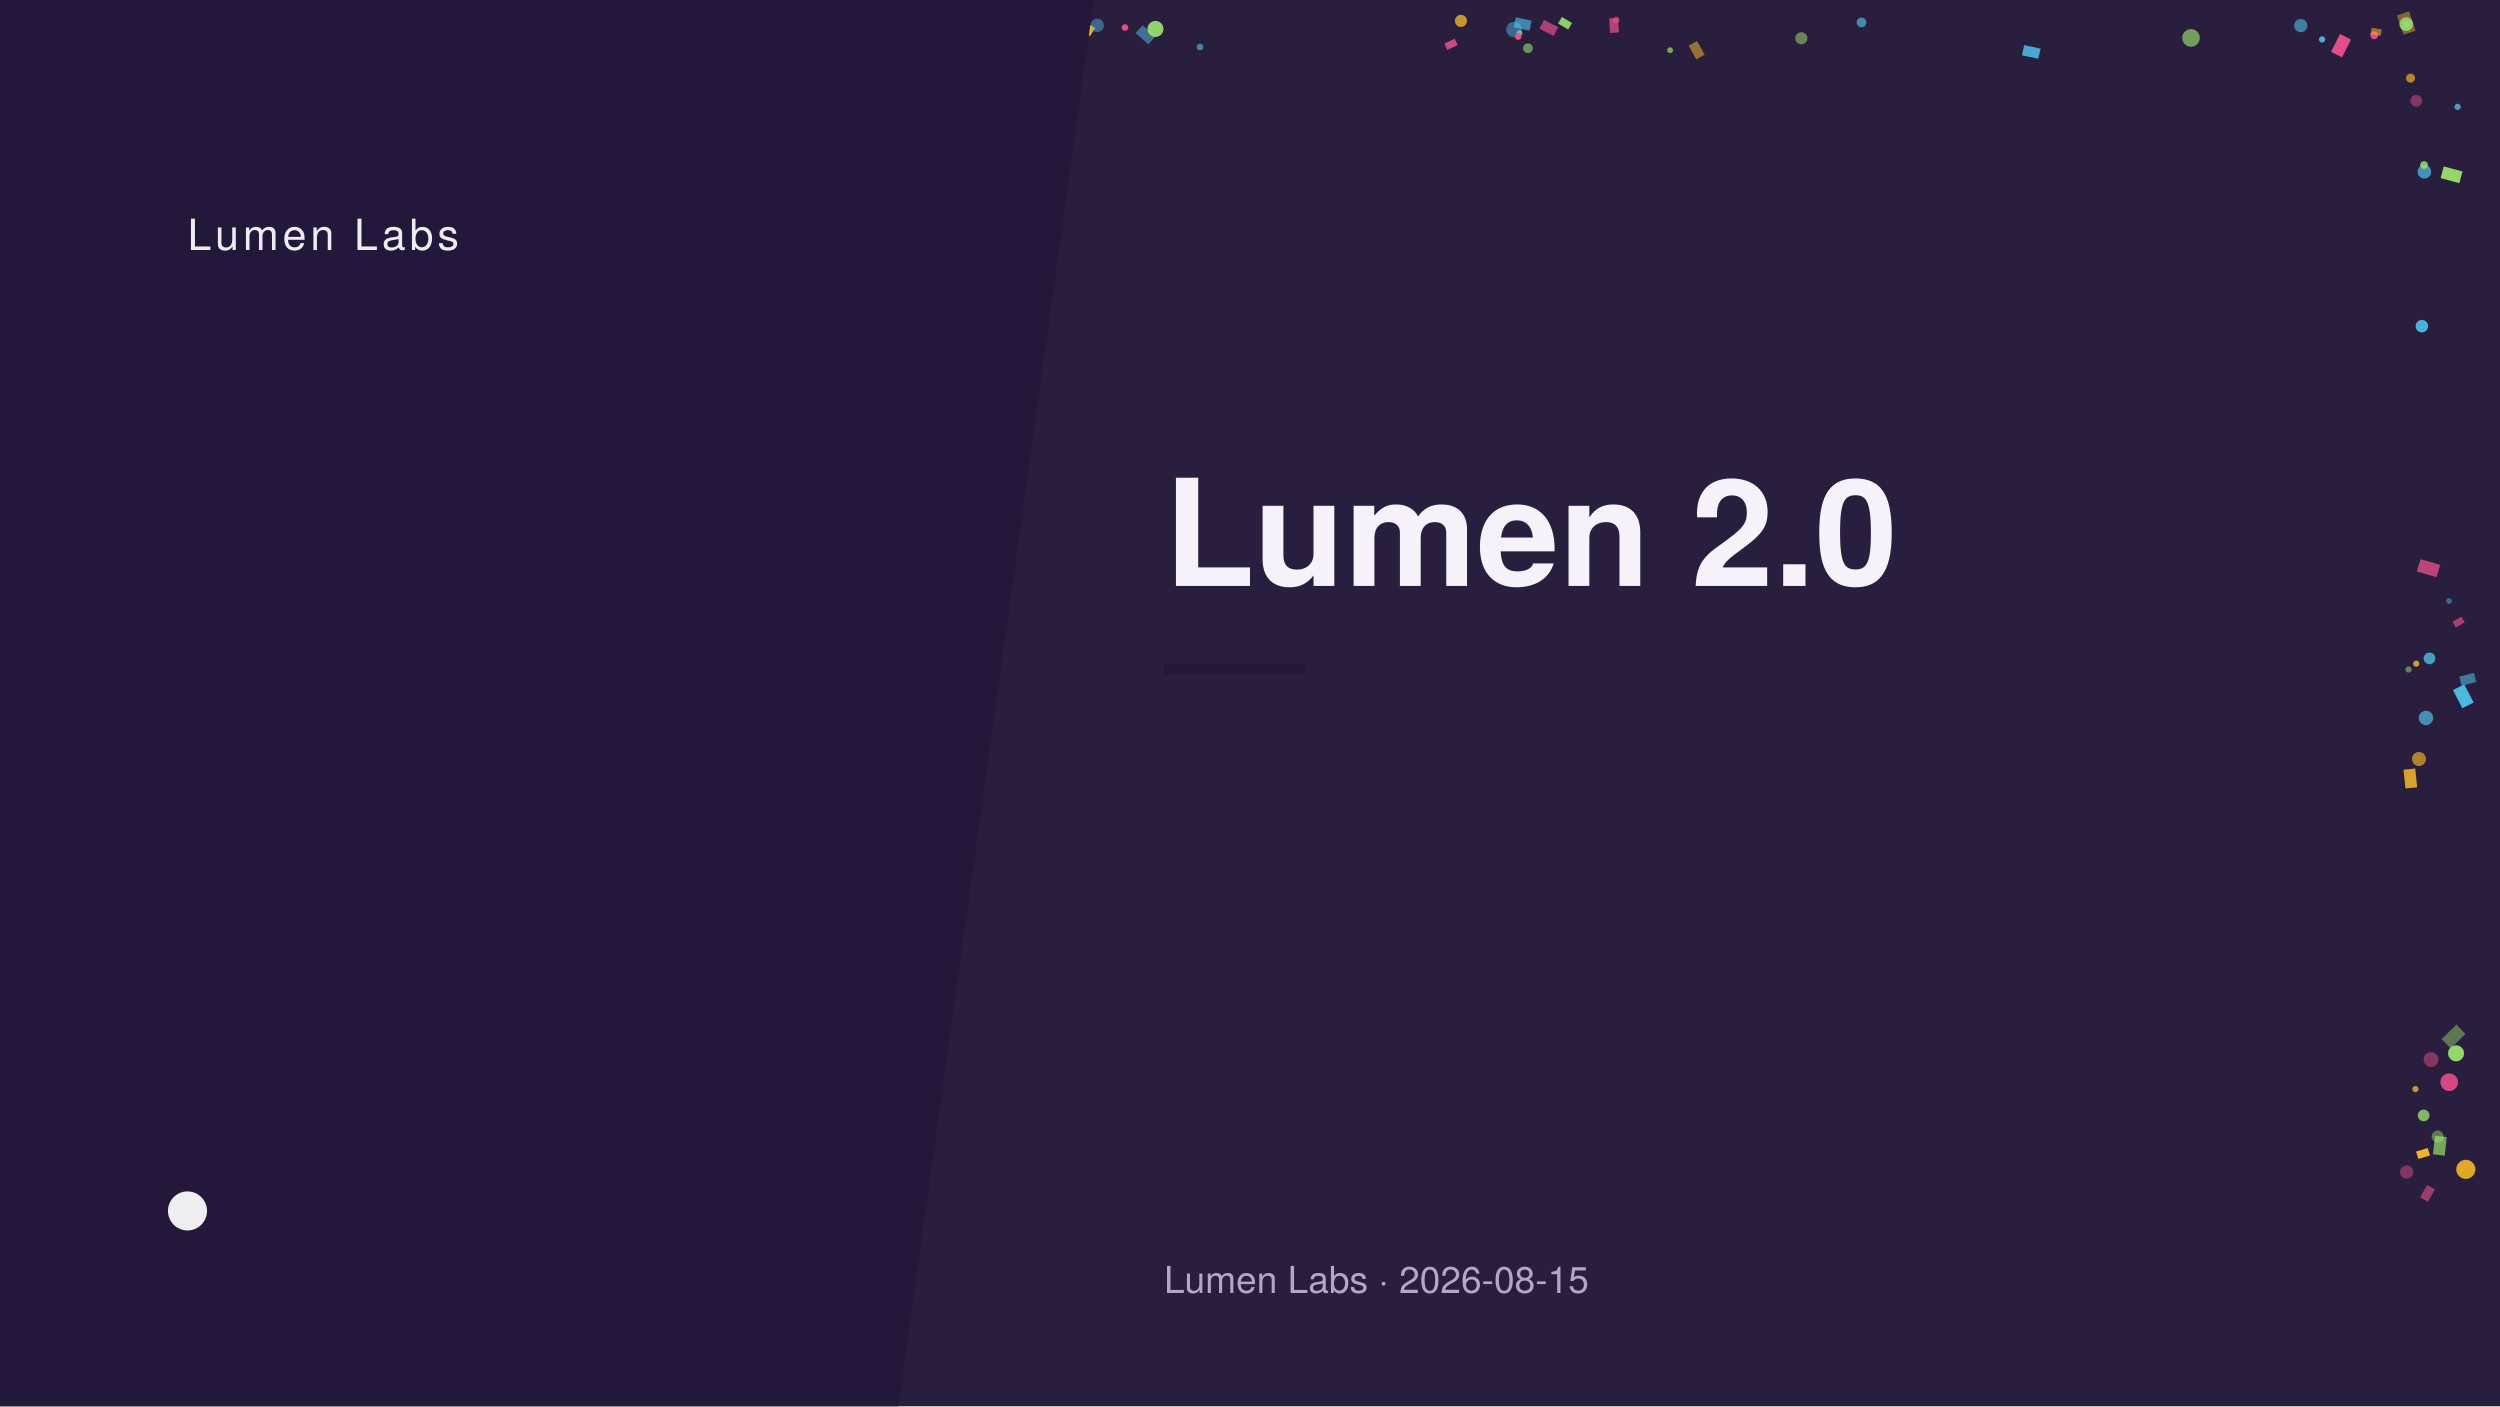
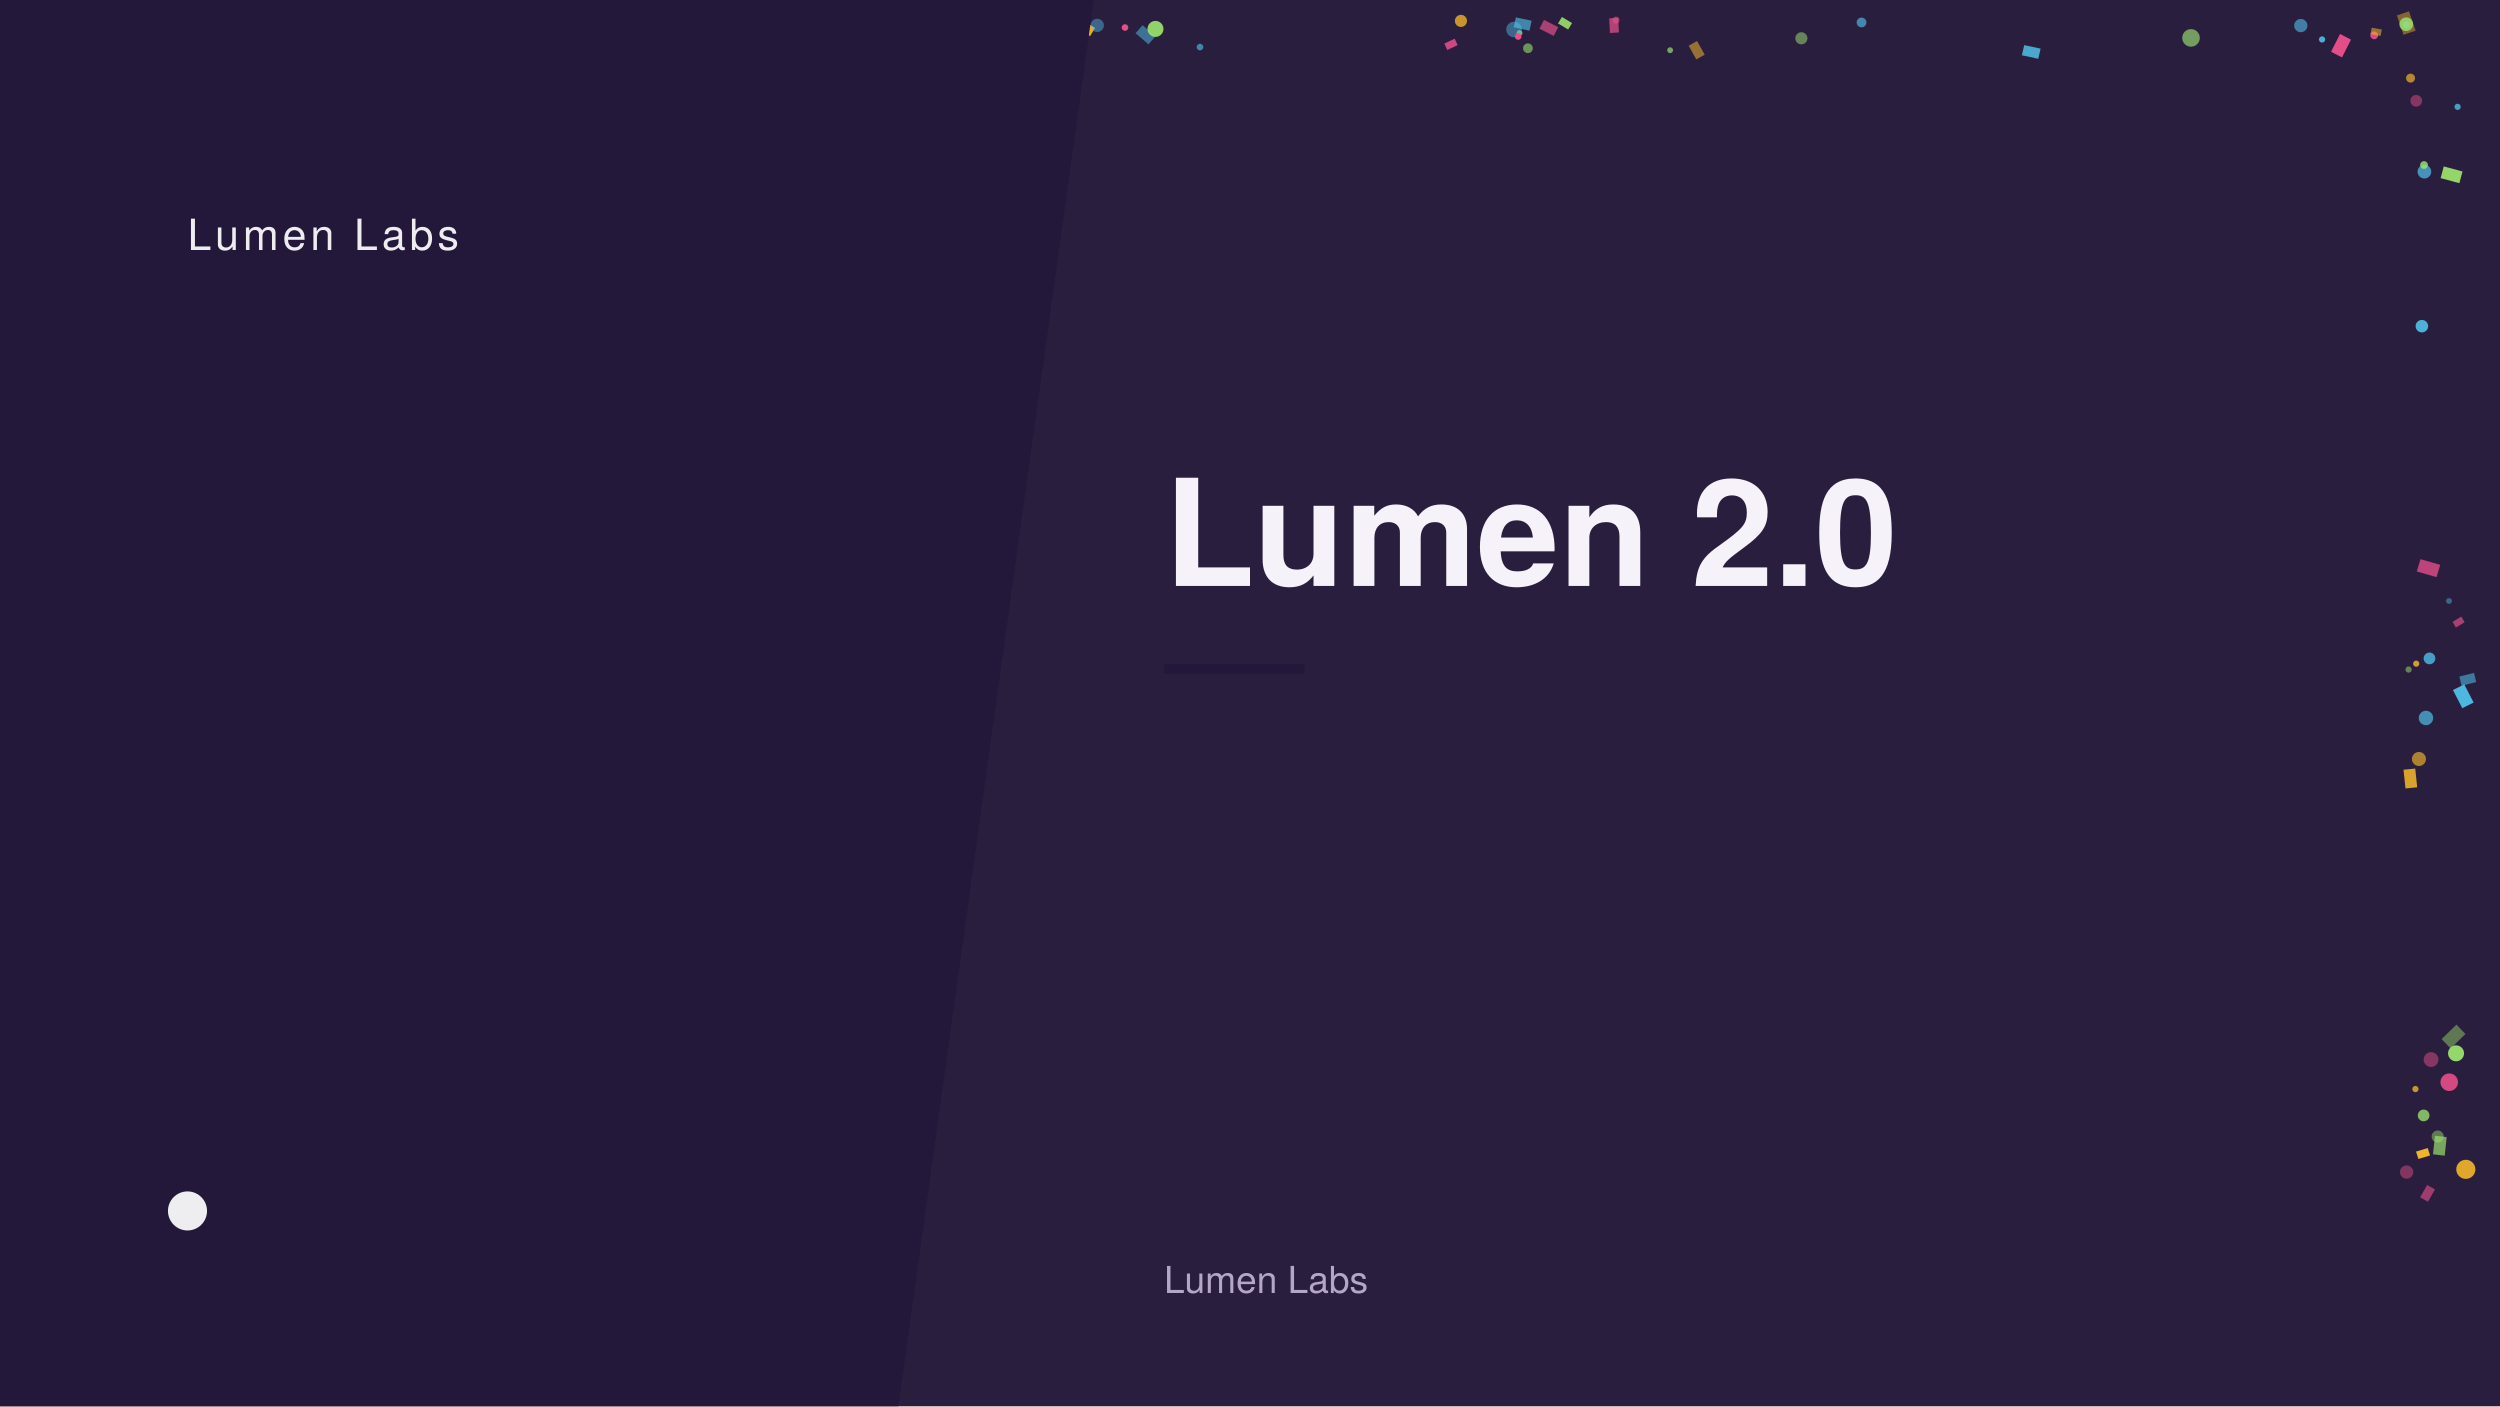
<svg xmlns="http://www.w3.org/2000/svg" viewBox="0 0 1280 720">
  <rect x="0" y="0" width="1280" height="720" fill="#2A1E3F" />
  <g data-decor="true">
    <circle cx="1215.6" cy="18.1" r="2" fill="#E84F8A" opacity="0.92" />
    <circle cx="377.4" cy="16.1" r="5.4" fill="#F0B429" opacity="0.55" />
    <path d="M 585 12.9 L 591.6 18.6 L 588 22.7 L 581.4 17 Z" fill="#4FC1E9" opacity="0.51" />
    <circle cx="373.3" cy="14.5" r="2" fill="#9BE36D" opacity="0.77" />
    <circle cx="108.1" cy="12.7" r="3.1" fill="#E84F8A" opacity="0.93" />
    <path d="M 558.1 18.5 L 551.3 14.3 L 553.9 10.1 L 560.7 14.3 Z" fill="#F0B429" opacity="0.96" />
    <circle cx="561.8" cy="13" r="3.4" fill="#4FC1E9" opacity="0.45" />
    <circle cx="353.5" cy="25" r="2.2" fill="#9BE36D" opacity="0.65" />
    <path d="M 1203.7 20.3 L 1199.1 29.4 L 1193.5 26.5 L 1198.1 17.4 Z" fill="#E84F8A" opacity="0.98" />
    <circle cx="376.3" cy="26.1" r="1.7" fill="#F0B429" opacity="0.84" />
    <circle cx="395.9" cy="24" r="1.7" fill="#4FC1E9" opacity="0.87" />
    <path d="M 105.6 17 L 109.9 12.3 L 112.8 15 L 108.5 19.7 Z" fill="#9BE36D" opacity="0.56" />
    <circle cx="106.2" cy="18.9" r="1.5" fill="#E84F8A" opacity="0.64" />
    <circle cx="155.4" cy="23.2" r="3.4" fill="#F0B429" opacity="0.58" />
    <path d="M 372.5 15.2 L 381.3 18.4 L 379.3 24 L 370.5 20.8 Z" fill="#4FC1E9" opacity="0.92" />
    <circle cx="591.6" cy="14.8" r="4.1" fill="#9BE36D" opacity="0.92" />
    <circle cx="576" cy="14.1" r="1.7" fill="#E84F8A" opacity="0.99" />
    <path d="M 1214.3 14.2 L 1219.5 15.1 L 1218.9 18.4 L 1213.7 17.5 Z" fill="#F0B429" opacity="0.55" />
    <circle cx="953.1" cy="11.5" r="2.5" fill="#4FC1E9" opacity="0.65" />
    <circle cx="778" cy="16.9" r="1.5" fill="#9BE36D" opacity="0.75" />
    <path d="M 746.3 23.1 L 741 25.6 L 739.5 22.3 L 744.8 19.8 Z" fill="#E84F8A" opacity="0.86" />
    <circle cx="309.9" cy="24.4" r="3.1" fill="#F0B429" opacity="0.66" />
    <circle cx="775.2" cy="15.1" r="4" fill="#4FC1E9" opacity="0.46" />
    <path d="M 147.6 13.3 L 156.9 10.7 L 158.6 16.5 L 149.3 19.1 Z" fill="#9BE36D" opacity="0.56" />
    <circle cx="433.1" cy="18.8" r="2.6" fill="#E84F8A" opacity="0.48" />
    <circle cx="100.7" cy="26.8" r="2.2" fill="#F0B429" opacity="0.58" />
    <path d="M 776.1 8.9 L 784.2 10.6 L 783.1 15.7 L 775 14 Z" fill="#4FC1E9" opacity="0.63" />
    <circle cx="855.1" cy="25.7" r="1.5" fill="#9BE36D" opacity="0.69" />
    <circle cx="68.9" cy="22.7" r="2.1" fill="#E84F8A" opacity="0.61" />
    <path d="M 1233.4 5.8 L 1236.8 15.7 L 1230.6 17.8 L 1227.2 7.9 Z" fill="#F0B429" opacity="0.46" />
    <circle cx="1232" cy="12.7" r="1.7" fill="#4FC1E9" opacity="0.81" />
    <circle cx="1121.8" cy="19.4" r="4.5" fill="#9BE36D" opacity="0.65" />
    <path d="M 425.7 26.9 L 427.2 20.3 L 431.3 21.3 L 429.8 27.9 Z" fill="#E84F8A" opacity="0.95" />
    <circle cx="347.8" cy="19" r="2.2" fill="#F0B429" opacity="0.93" />
    <circle cx="155.9" cy="14.5" r="2.1" fill="#4FC1E9" opacity="0.59" />
    <path d="M 154.6 12.2 L 146.9 16.6 L 144.2 11.8 L 151.9 7.4 Z" fill="#9BE36D" opacity="0.85" />
    <circle cx="382.4" cy="17.9" r="2" fill="#E84F8A" opacity="0.68" />
    <circle cx="415.1" cy="17.6" r="3.4" fill="#F0B429" opacity="0.58" />
    <path d="M 1036.4 23.1 L 1044.8 24.9 L 1043.6 30.1 L 1035.2 28.3 Z" fill="#4FC1E9" opacity="0.84" />
    <circle cx="342.2" cy="16" r="4.1" fill="#9BE36D" opacity="0.53" />
    <circle cx="316.4" cy="18.3" r="1.9" fill="#E84F8A" opacity="0.91" />
    <path d="M 335.6 16.2 L 336.2 23.8 L 331.4 24.2 L 330.8 16.6 Z" fill="#F0B429" opacity="0.56" />
    <circle cx="1178" cy="13.1" r="3.4" fill="#4FC1E9" opacity="0.59" />
    <circle cx="1232" cy="12.4" r="3.5" fill="#9BE36D" opacity="0.83" />
    <path d="M 828.5 9.1 L 828.9 16.6 L 824.3 16.9 L 823.9 9.4 Z" fill="#E84F8A" opacity="0.72" />
    <circle cx="430.5" cy="14.3" r="1.5" fill="#F0B429" opacity="0.98" />
    <circle cx="1188.9" cy="20.2" r="1.6" fill="#4FC1E9" opacity="0.88" />
    <path d="M 92.2 15.4 L 91.5 9.5 L 95.2 9 L 95.9 14.9 Z" fill="#9BE36D" opacity="0.96" />
    <circle cx="827.4" cy="10.3" r="1.8" fill="#E84F8A" opacity="0.59" />
    <circle cx="748" cy="10.7" r="3.1" fill="#F0B429" opacity="0.79" />
    <path d="M 544.6 19.2 L 551.2 11.6 L 556 15.8 L 549.4 23.4 Z" fill="#4FC1E9" opacity="0.47" />
    <circle cx="782.3" cy="24.7" r="2.5" fill="#9BE36D" opacity="0.59" />
    <circle cx="777.3" cy="18.7" r="1.7" fill="#E84F8A" opacity="1" />
    <path d="M 868.5 30.4 L 864.6 23.4 L 868.9 21 L 872.8 28 Z" fill="#F0B429" opacity="0.55" />
    <circle cx="614.4" cy="24.1" r="1.7" fill="#4FC1E9" opacity="0.64" />
    <circle cx="922.3" cy="19.6" r="3.1" fill="#9BE36D" opacity="0.52" />
    <path d="M 795.5 18.4 L 788.2 14.7 L 790.5 10.2 L 797.8 13.9 Z" fill="#E84F8A" opacity="0.68" />
    <circle cx="296.8" cy="22.1" r="5.2" fill="#F0B429" opacity="0.54" />
    <circle cx="325.1" cy="22" r="2.4" fill="#4FC1E9" opacity="0.59" />
    <path d="M 799.7 8.7 L 804.9 11.8 L 802.9 15.1 L 797.7 12 Z" fill="#9BE36D" opacity="0.89" />
    <circle cx="37.8" cy="460.6" r="1.5" fill="#E84F8A" opacity="0.52" />
    <circle cx="29.7" cy="99" r="4.2" fill="#F0B429" opacity="0.94" />
    <path d="M 41.9 118.8 L 39.3 109.8 L 44.9 108.2 L 47.5 117.2 Z" fill="#4FC1E9" opacity="1" />
    <circle cx="45.8" cy="259.4" r="3.6" fill="#9BE36D" opacity="0.95" />
    <circle cx="23.2" cy="492.9" r="1.6" fill="#E84F8A" opacity="0.68" />
    <path d="M 51.5 543.2 L 44.9 547.7 L 42.1 543.6 L 48.7 539.1 Z" fill="#F0B429" opacity="0.74" />
    <circle cx="44.5" cy="299.6" r="3.5" fill="#4FC1E9" opacity="0.55" />
    <circle cx="47.9" cy="83.4" r="3.3" fill="#9BE36D" opacity="0.84" />
    <path d="M 32.1 81 L 36.4 85.7 L 33.5 88.4 L 29.2 83.7 Z" fill="#E84F8A" opacity="0.61" />
    <circle cx="31.2" cy="71.9" r="1.5" fill="#F0B429" opacity="0.81" />
    <circle cx="31.6" cy="342.6" r="2.7" fill="#4FC1E9" opacity="0.63" />
    <path d="M 21.5 509.8 L 18.3 501 L 23.7 499 L 26.9 507.8 Z" fill="#9BE36D" opacity="0.86" />
    <circle cx="45.2" cy="79.4" r="3" fill="#E84F8A" opacity="0.51" />
    <circle cx="20" cy="119.7" r="1.5" fill="#F0B429" opacity="0.57" />
    <path d="M 42.5 520.8 L 51.9 524.4 L 49.7 530.2 L 40.3 526.6 Z" fill="#4FC1E9" opacity="0.52" />
    <circle cx="38" cy="300.3" r="3.1" fill="#9BE36D" opacity="0.86" />
    <circle cx="38.2" cy="299" r="2.6" fill="#E84F8A" opacity="0.82" />
    <path d="M 49.6 306.4 L 43.7 303.7 L 45.4 300 L 51.3 302.7 Z" fill="#F0B429" opacity="0.59" />
    <circle cx="34.9" cy="333.9" r="4.7" fill="#4FC1E9" opacity="0.53" />
    <circle cx="43.1" cy="270.6" r="4.5" fill="#9BE36D" opacity="0.55" />
    <path d="M 41.7 428.6 L 50.9 424.1 L 53.7 429.8 L 44.5 434.3 Z" fill="#E84F8A" opacity="0.75" />
    <circle cx="30.8" cy="121.6" r="1.5" fill="#F0B429" opacity="0.58" />
    <circle cx="43.6" cy="456.6" r="1.5" fill="#4FC1E9" opacity="0.64" />
    <path d="M 29.4 265.4 L 32.2 273.6 L 27 275.4 L 24.2 267.2 Z" fill="#9BE36D" opacity="0.91" />
    <circle cx="20.4" cy="116.6" r="3.2" fill="#E84F8A" opacity="0.84" />
    <circle cx="24.8" cy="85.1" r="1.8" fill="#F0B429" opacity="0.85" />
    <path d="M 49.2 99.4 L 50.1 107.8 L 44.8 108.4 L 43.9 100 Z" fill="#4FC1E9" opacity="0.48" />
    <circle cx="45.8" cy="314.9" r="3.1" fill="#9BE36D" opacity="0.5" />
    <circle cx="41.9" cy="457" r="5.2" fill="#E84F8A" opacity="0.47" />
    <path d="M 37.8 129.1 L 41.2 133.8 L 38.2 135.9 L 34.8 131.2 Z" fill="#F0B429" opacity="0.81" />
    <circle cx="1240" cy="167" r="3.2" fill="#4FC1E9" opacity="0.9" />
    <circle cx="1233.2" cy="342.8" r="1.6" fill="#9BE36D" opacity="0.51" />
    <path d="M 1239.3 286.3 L 1249.4 289.2 L 1247.5 295.5 L 1237.4 292.6 Z" fill="#E84F8A" opacity="0.77" />
    <circle cx="1236.7" cy="557.6" r="1.6" fill="#F0B429" opacity="0.8" />
    <circle cx="1241.3" cy="87.9" r="3.5" fill="#4FC1E9" opacity="0.72" />
    <path d="M 1262.3 529.4 L 1254.7 536.8 L 1250.1 532 L 1257.7 524.6 Z" fill="#9BE36D" opacity="0.46" />
    <circle cx="1254" cy="554.1" r="4.5" fill="#E84F8A" opacity="0.89" />
    <circle cx="1238.5" cy="388.6" r="3.6" fill="#F0B429" opacity="0.66" />
    <path d="M 1267.8 349.2 L 1260.3 351.1 L 1259.2 346.4 L 1266.7 344.5 Z" fill="#4FC1E9" opacity="0.55" />
    <circle cx="1248.1" cy="581.9" r="3.1" fill="#9BE36D" opacity="0.47" />
    <circle cx="1237.1" cy="51.6" r="3" fill="#E84F8A" opacity="0.48" />
    <path d="M 1236.6 393.5 L 1237.6 403.1 L 1231.6 403.7 L 1230.6 394.1 Z" fill="#F0B429" opacity="0.88" />
    <circle cx="1243.9" cy="337.1" r="3" fill="#4FC1E9" opacity="0.78" />
    <circle cx="1241.1" cy="84.5" r="2" fill="#9BE36D" opacity="0.83" />
    <path d="M 1239.1 613 L 1242.7 606.7 L 1246.7 609 L 1243.1 615.3 Z" fill="#E84F8A" opacity="0.61" />
    <circle cx="1234.2" cy="40" r="2.3" fill="#F0B429" opacity="0.7" />
    <circle cx="1258.3" cy="54.7" r="1.6" fill="#4FC1E9" opacity="0.78" />
    <path d="M 1259.2 93.8 L 1249.6 91.2 L 1251.2 85.2 L 1260.8 87.8 Z" fill="#9BE36D" opacity="0.93" />
    <circle cx="1232.2" cy="600.1" r="3.4" fill="#E84F8A" opacity="0.47" />
    <circle cx="1262.5" cy="598.7" r="4.9" fill="#F0B429" opacity="0.92" />
    <path d="M 1260.7 362.6 L 1255.9 353.3 L 1261.7 350.4 L 1266.5 359.7 Z" fill="#4FC1E9" opacity="0.94" />
    <circle cx="1257.5" cy="539.3" r="4.1" fill="#9BE36D" opacity="0.94" />
    <circle cx="1244.7" cy="542.5" r="3.8" fill="#E84F8A" opacity="0.48" />
    <path d="M 1237 589.6 L 1243 587.8 L 1244.2 591.6 L 1238.2 593.4 Z" fill="#F0B429" opacity="1" />
    <circle cx="1253.9" cy="307.7" r="1.5" fill="#4FC1E9" opacity="0.45" />
    <circle cx="1240.9" cy="571.1" r="3" fill="#9BE36D" opacity="0.78" />
    <path d="M 1255.7 318.4 L 1260.2 315.7 L 1261.9 318.6 L 1257.4 321.3 Z" fill="#E84F8A" opacity="0.67" />
    <circle cx="1237.1" cy="339.8" r="1.6" fill="#F0B429" opacity="0.84" />
    <circle cx="1242.1" cy="367.6" r="3.7" fill="#4FC1E9" opacity="0.69" />
    <path d="M 1252.7 582.2 L 1251.7 591.7 L 1245.7 591 L 1246.7 581.5 Z" fill="#9BE36D" opacity="0.69" />
  </g>
  <g data-archetype="split-diagonal">
    <path d="M 0,0 L 560,0 L 460,720 L 0,720 Z" fill="#23173A" />
    <text data-contrast-tier="meta" x="96" y="128" font-family="Microsoft YaHei, PingFang SC, Helvetica Neue, sans-serif" font-size="22" fill="#edecef" letter-spacing="2" dominant-baseline="alphabetic">Lumen Labs</text>
    <circle cx="96" cy="620" r="10" fill="#FFFFFF" fill-opacity="0.92" />
    <text x="596" y="300" font-family="Microsoft YaHei, PingFang SC, Helvetica Neue, sans-serif" font-size="76" font-weight="700" fill="#F6F2F9" dominant-baseline="alphabetic">Lumen 2.0</text>
    <rect x="596" y="340" width="72" height="5" fill="#23173A" />
-     <text x="596" y="662" font-family="Microsoft YaHei, PingFang SC, Helvetica Neue, sans-serif" font-size="19" fill="#B3A6C7" dominant-baseline="alphabetic">Lumen Labs    ·    2026-08-15</text>
+     <text x="596" y="662" font-family="Microsoft YaHei, PingFang SC, Helvetica Neue, sans-serif" font-size="19" fill="#B3A6C7" dominant-baseline="alphabetic">Lumen Labs</text>
  </g>
</svg>
